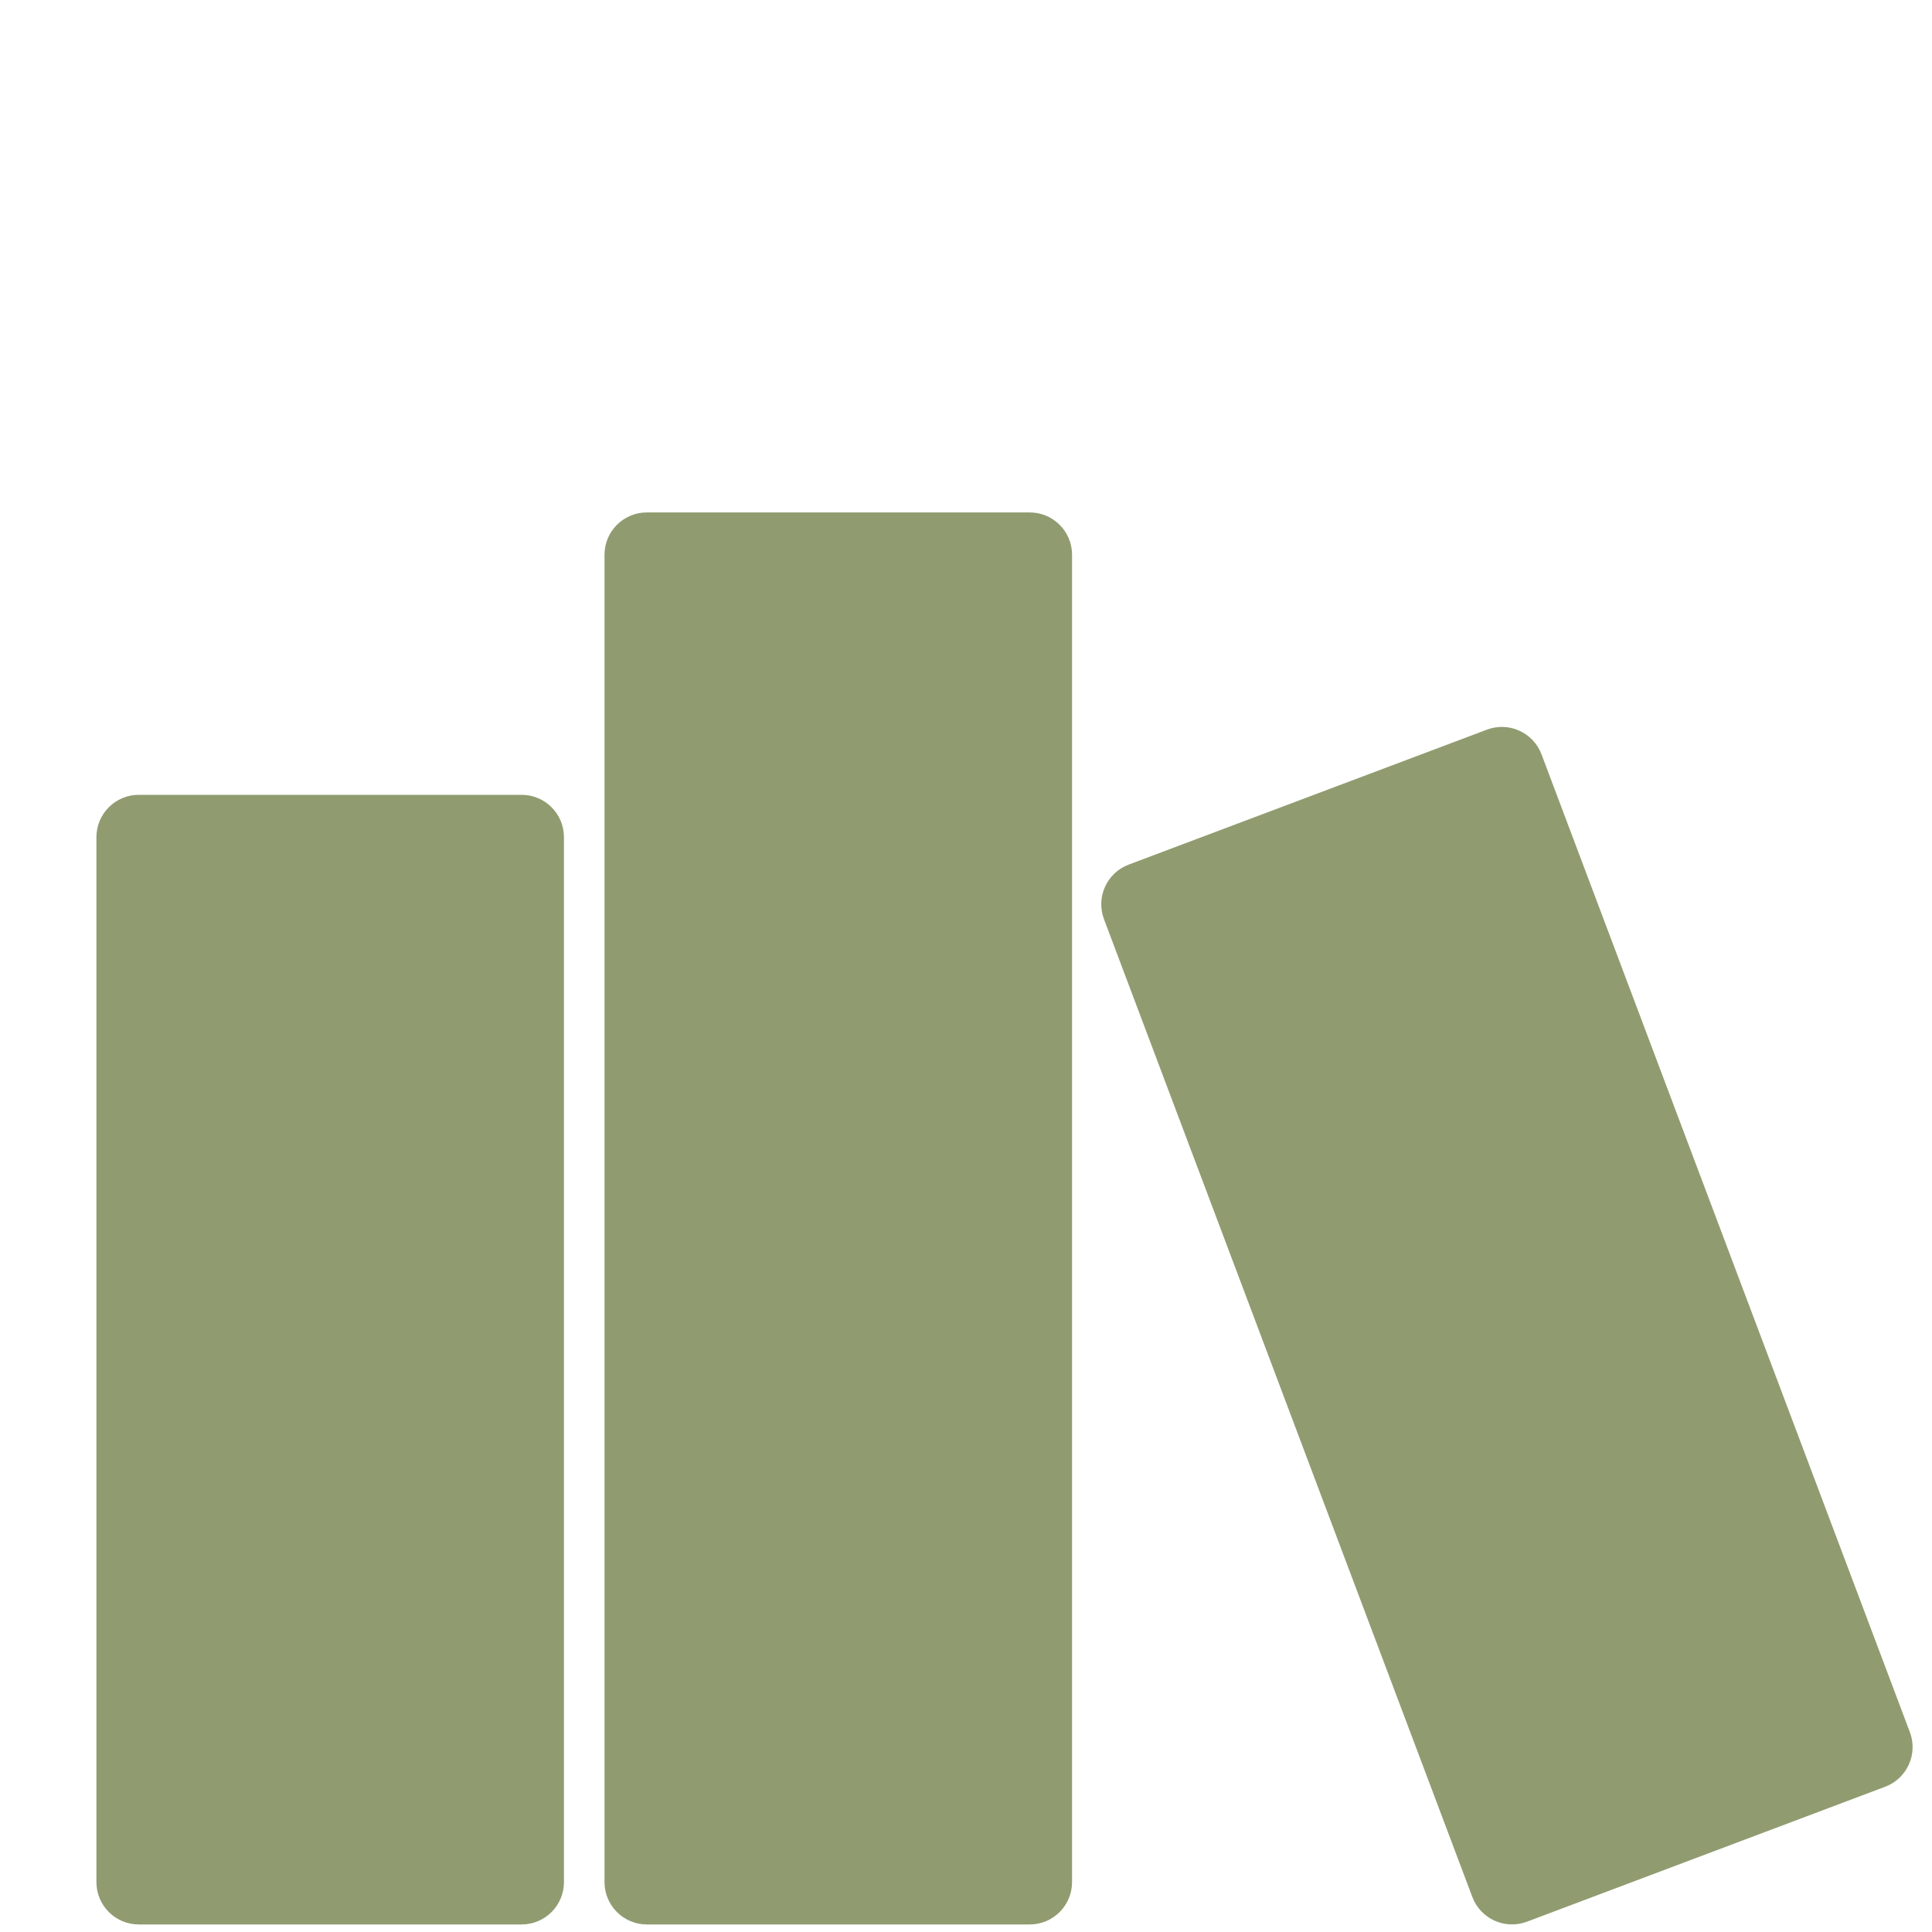
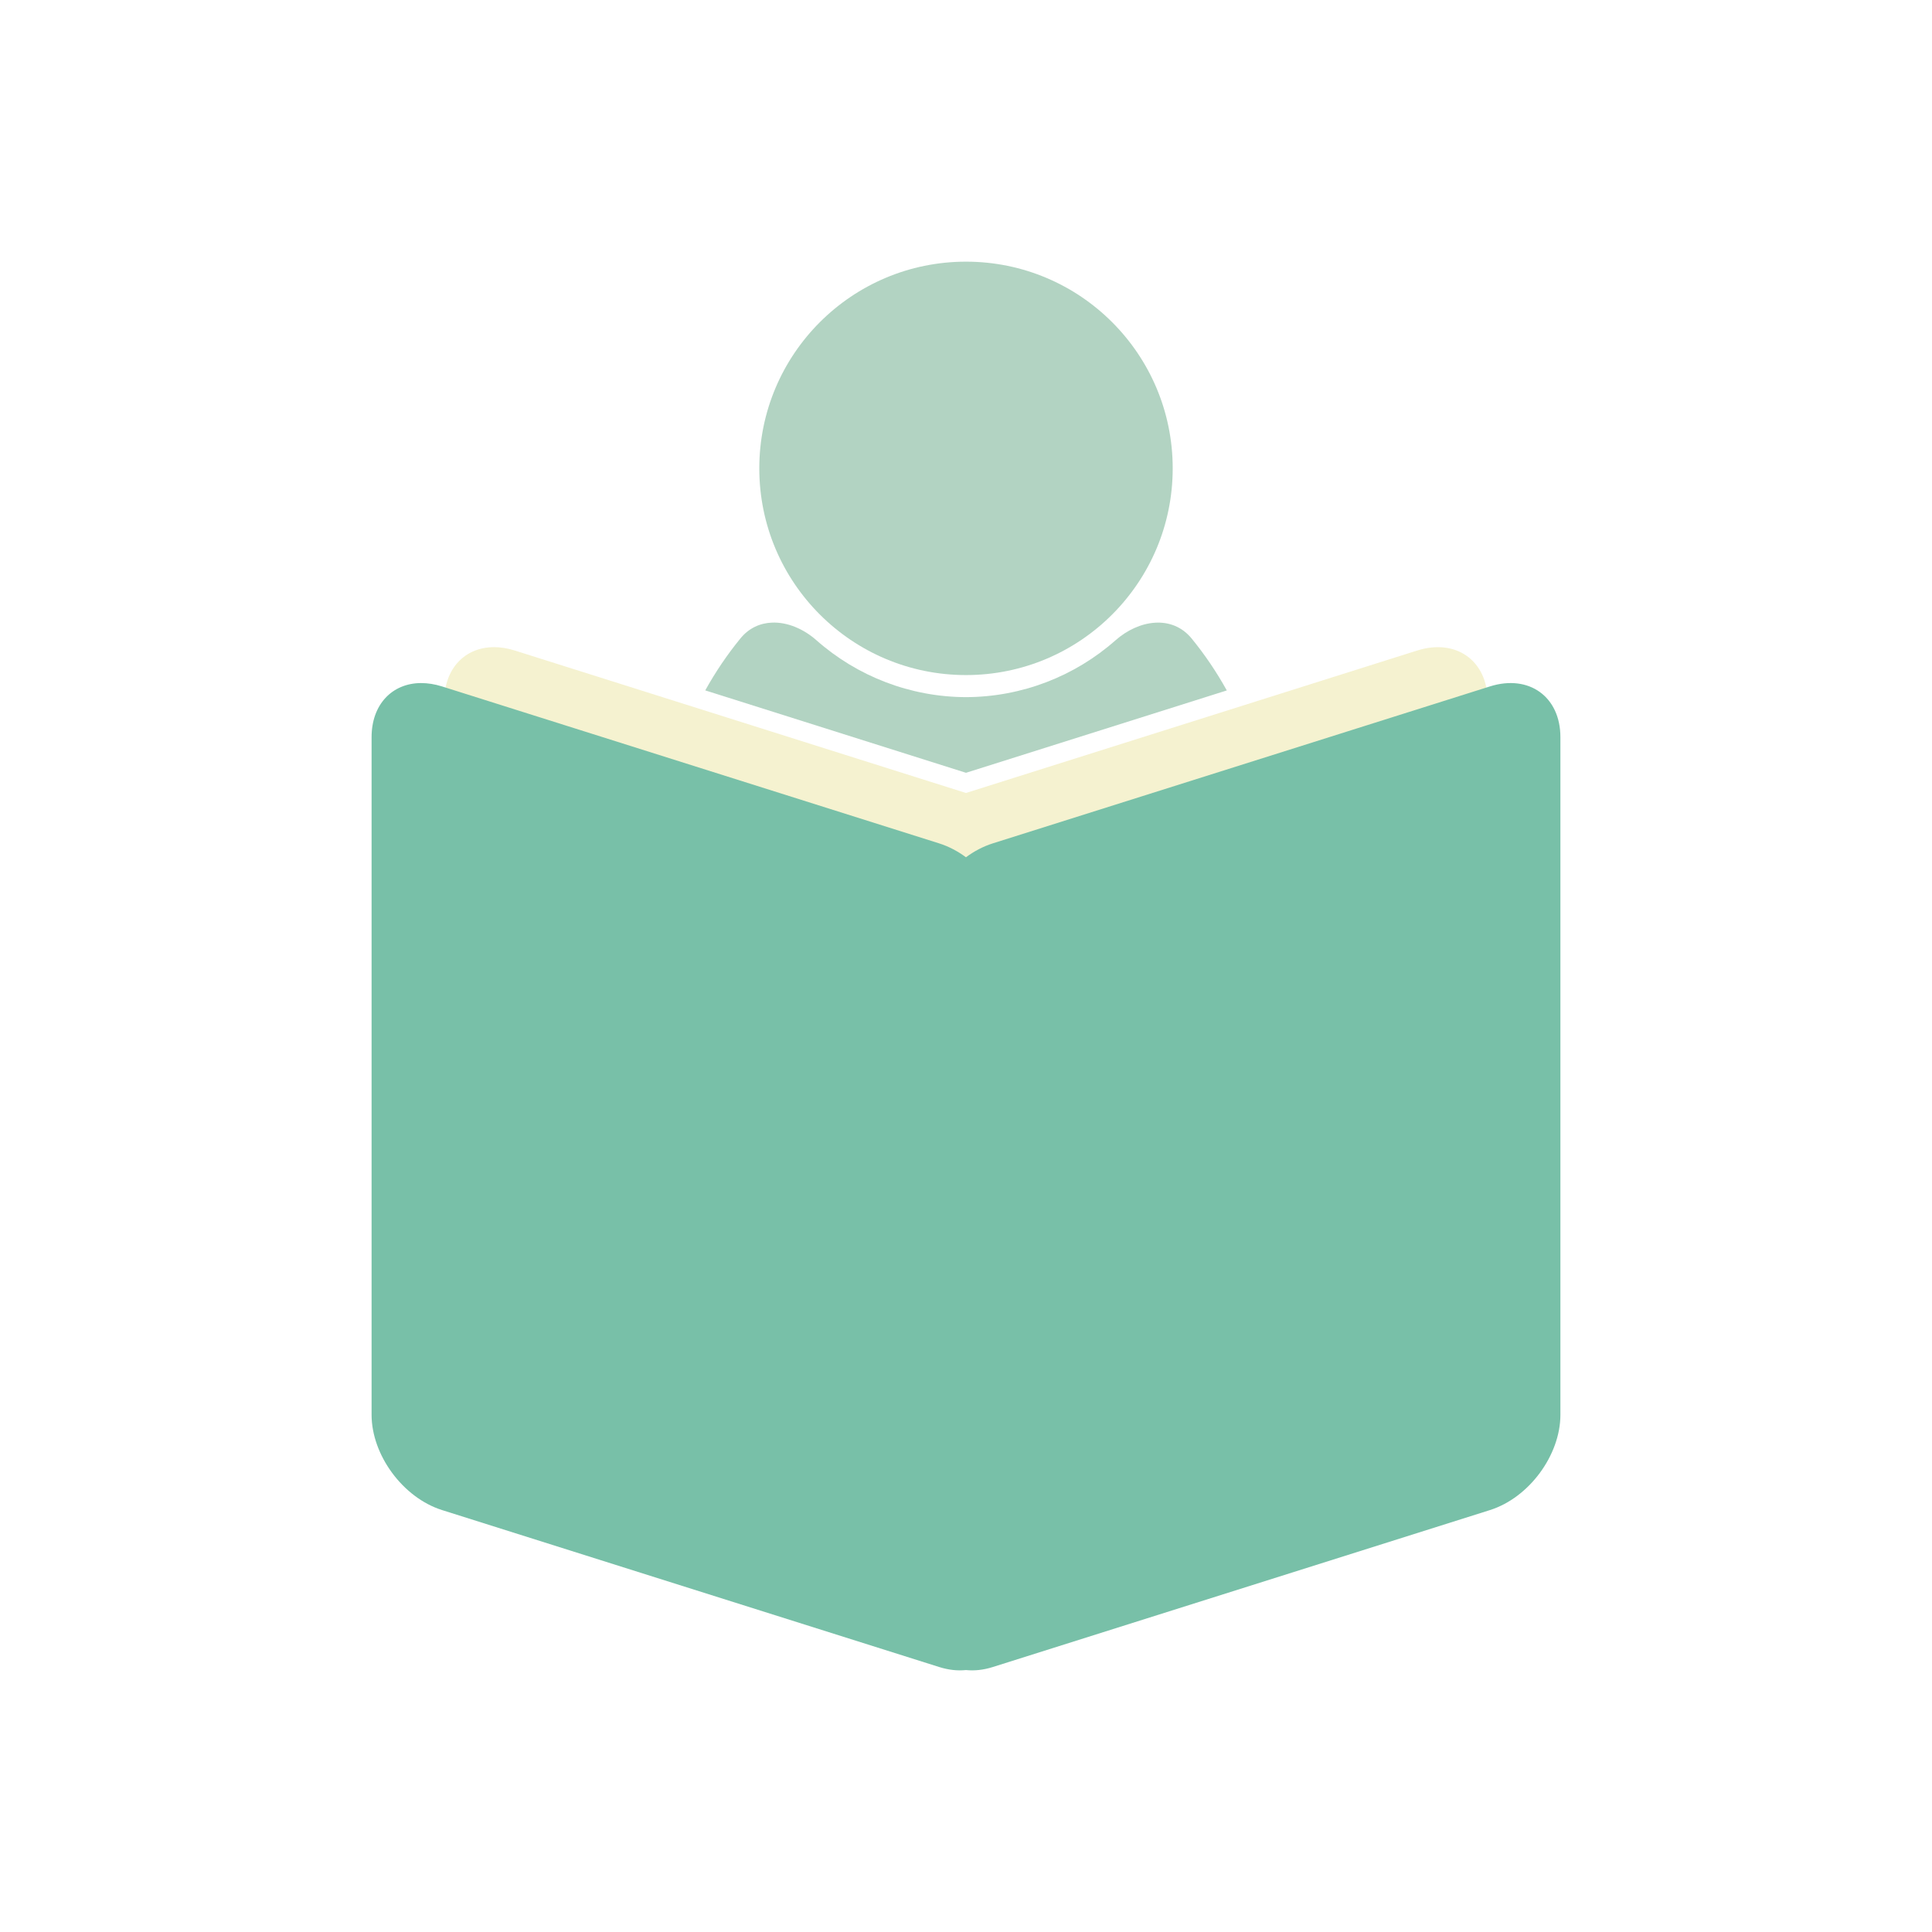
- <svg xmlns="http://www.w3.org/2000/svg" viewBox="0 0 512 512" version="1.1" id="svg1">
-   <defs id="defs1" />
-   <g id="layer1" transform="translate(2.233201,62.52964)">
-     <g id="g2" transform="matrix(1.437265,0,0,1.437265,-109.6538,447.456)" style="fill:#909c70;fill-opacity:1">
-       <rect style="fill:#909c70;fill-opacity:1;stroke:#282828;stroke-width:0;stroke-dasharray:none;stroke-opacity:1" id="rect1" width="86.21" height="208.286" x="92.516" y="-208.276" rx="7.811" ry="7.811" />
-       <rect style="fill:#909c70;fill-opacity:1;stroke:#282828;stroke-width:0;stroke-dasharray:none;stroke-opacity:1" id="rect1-7" width="86.21" height="260.358" x="186.202" y="-260.348" rx="7.811" ry="7.811" />
-       <rect style="fill:#909c70;fill-opacity:1;stroke:#282828;stroke-width:0;stroke-dasharray:none;stroke-opacity:1" id="rect1-5" width="86.21" height="208.286" x="325.772" y="-83.149" rx="7.811" ry="7.811" transform="rotate(-20.6426)" />
+ <svg xmlns="http://www.w3.org/2000/svg" width="48" height="48" viewBox="0 0 48 48" version="1.1" id="svg1">
+   <defs id="defs1">
+     </defs>
+   <g id="layer1">
+     <g id="layer2" style="display:none">
+       <path id="rect1" style="display:inline;fill:none;stroke:#000000;stroke-width:2.5;stroke-dasharray:none;stroke-opacity:1" d="M 16.152,9.27 A 9.204,9.204 0 0 0 9.644,11.965 l -0.02,0.02 a 9.204,9.204 0 0 0 10e-7,13.016 l 1.339,1.339 11.749,11.749 a 1.82,1.82 0 0 1 0.002,0.002 l 0.197,0.197 a 1.539,1.539 0 0 0 2.176,0 l 0.199,-0.199 11.749,-11.749 1.339,-1.339 a 9.204,9.204 0 0 0 10e-7,-13.016 l -0.02,-0.02 a 9.204,9.204 0 0 0 -13.016,2e-6 L 24,13.305 22.661,11.965 A 9.204,9.204 0 0 0 16.152,9.27 Z" />
+     </g>
+     <g id="layer3" style="display:none;fill:none" transform="matrix(0.7446811,0,0,0.7446811,6.127654,6.127655)">
+       <path id="path4" style="display:inline;fill:#000000;stroke:#000000;stroke-width:3.357;stroke-dasharray:none" d="M 22.617,3.838 C 11.508,3.838 2.503,12.843 2.503,23.952 2.503,35.005 11.419,44.063 22.45,44.154 l 0.081,0.003 c 0,0 23.778,0.039 23.069,-0.09 L 40.661,34.921 c -0.308,-0.57 -0.294,-1.487 -0.008,-2.067 1.362,-2.759 2.079,-5.804 2.079,-8.902 C 42.732,12.843 33.726,3.838 22.617,3.838 Z" />
+     </g>
+     <g id="layer4" style="display:inline">
+       <g id="g11" transform="translate(4.5246161e-8,-5.455419)">
+         <g id="g30" transform="matrix(1.281294,0,0,1.281294,-6.751056,-16.01302)">
+           <g id="g10" transform="matrix(0.7053445,0,0,0.6959742,5.840824,18.8646)" style="display:inline">
+             <path id="rect8" style="fill:#f5f2d0;fill-opacity:1;stroke-width:9.222" d="m -13.401,19.084 c 0.829,-0.249 1.429,0.156 1.429,1.072 v 18.877 c 0,1.127 -0.909,2.59 -2.036,3.277 l -9.661,5.888 v 0.016 c 0,1.127 -0.907,2.034 -2.034,2.034 l -1.327,7.8e-5 -1.327,0.809 c -1.127,0.687 -2.036,0.334 -2.036,-0.793 V 50.248 l -9.661,10e-4 c -1.127,0 -2.034,-0.909 -2.034,-2.036 V 29.335 c 0,-1.127 0.907,-2.034 2.034,-2.034 l 13.024,-6.25e-4 13.022,-7.938 c 0.211,-0.129 0.416,-0.221 0.607,-0.279 z" transform="matrix(-0.9524242,0.3047757,0,1,0,0)" />
+             <path id="rect7" style="fill:#78c0a8;fill-opacity:1;stroke-width:9.222" d="m -11.301,19.444 c 0.829,-0.249 1.427,0.157 1.427,1.073 v 18.877 c 0,1.127 -0.907,2.589 -2.034,3.276 l -14.349,8.746 c -0.274,0.167 -0.535,0.272 -0.773,0.32 -0.238,0.097 -0.499,0.152 -0.773,0.152 l -14.351,7.03e-4 c -1.127,0 -2.034,-0.909 -2.034,-2.036 V 30.975 c 0,-1.127 0.907,-2.034 2.034,-2.034 l 14.351,-7.03e-4 c 0.274,0 0.535,0.054 0.773,0.151 0.238,-0.242 0.499,-0.455 0.773,-0.622 l 14.349,-8.746 c 0.211,-0.129 0.416,-0.221 0.607,-0.279 z" transform="matrix(-0.9524242,0.3047757,0,1,0,0)" />
+           </g>
+           <path id="path28" style="fill:#b2d3c2;fill-opacity:1;stroke:none;stroke-width:1.43;stroke-dasharray:none;stroke-opacity:1" d="m 20.238,28.828 c -0.23,0.009 -0.447,0.104 -0.613,0.308 -0.255,0.312 -0.483,0.649 -0.681,1.006 L 24,31.74 29.057,30.143 C 28.859,29.786 28.631,29.449 28.376,29.137 27.995,28.671 27.349,28.773 26.899,29.171 26.108,29.87 25.08,30.27 24,30.273 22.92,30.27 21.892,29.87 21.101,29.171 20.848,28.947 20.533,28.816 20.238,28.828 Z" />
+           <circle style="fill:#b2d3c2;fill-opacity:1;stroke:none;stroke-width:3.067;stroke-dasharray:none;stroke-opacity:1" id="path29" cx="24" cy="25.837" r="4.008" />
+         </g>
+       </g>
+     </g>
+     <g id="layer5" style="display:inline">
+       <path id="path51" style="display:none;stroke-width:7.699" d="m 10.408,10.751 0.004,0.004 a 2.586,2.586 25.125 0 0 -0.239,3.12 l 2.248,3.478 a 12.744,12.744 0 0 0 -0.24,0.572 l -0.001,0.001 -4.084,0.877 A 2.586,2.586 0 0 0 6.911,19.407 2.586,2.586 0 0 0 6.059,21.176 h -0.006 l -0.001,0.156 0.001,2.283 -0.001,0.156 0.007,-0.001 a 2.586,2.586 0 0 0 2.036,2.375 l 4.013,0.862 a 12.744,12.744 0 0 0 0.001,0.001 12.744,12.744 0 0 0 0.271,0.668 l -2.269,3.509 a 2.586,2.586 0 0 0 0.239,3.12 l -0.004,0.004 0.11,0.11 1.614,1.614 0.109,0.109 0.004,-0.004 a 2.586,2.586 0 0 0 3.12,0.239 l 3.447,-2.229 a 12.744,12.744 0 0 0 0.664,0.28 12.744,12.744 0 0 0 0.001,0.001 l 0.877,4.087 a 2.586,2.586 25.125 0 0 2.374,2.037 l 0.001,0.007 h 0.155 l 2.283,-0.001 0.156,0.001 v -0.005 a 2.586,2.586 25.125 0 0 2.374,-2.037 l 0.863,-4.015 a 12.744,12.744 0 0 0 0.576,-0.231 l 3.541,2.29 a 2.586,2.586 0 0 0 3.118,-0.238 l 0.004,0.004 0.11,-0.11 1.614,-1.614 0.109,-0.109 -0.004,-0.004 a 2.586,2.586 0 0 0 0.239,-3.12 l -2.21,-3.417 0.001,-0.001 a 12.744,12.744 0 0 0 0.323,-0.757 l 4.087,-0.877 A 2.586,2.586 25.125 0 0 42.047,23.947 l 0.007,-0.001 v -0.155 l -0.001,-2.283 0.001,-0.156 h -0.005 A 2.586,2.586 25.125 0 0 40.011,18.978 l -4.013,-0.862 -0.001,-0.001 a 12.744,12.744 0 0 0 -0.271,-0.668 l 2.269,-3.509 A 2.586,2.586 25.125 0 0 37.755,10.817 l 0.004,-0.004 -0.11,-0.11 -1.614,-1.614 -0.109,-0.109 -0.004,0.004 A 2.586,2.586 25.125 0 0 32.802,8.744 L 29.354,10.973 a 12.744,12.744 0 0 0 -0.664,-0.28 12.744,12.744 0 0 0 -0.001,-0.001 L 27.812,6.605 A 2.586,2.586 0 0 0 25.438,4.568 v -0.006 l -0.156,-0.001 -2.283,0.001 -0.156,-0.001 0.001,0.007 a 2.586,2.586 0 0 0 -1.772,0.852 2.586,2.586 0 0 0 -0.604,1.184 l -0.862,4.013 a 12.744,12.744 0 0 0 -0.764,0.314 L 15.366,8.682 a 2.586,2.586 25.125 0 0 -3.12,0.239 l -0.004,-0.004 -0.109,0.109 -1.616,1.616 z m 8.735,6.901 a 6.944,6.944 0 0 1 9.819,0 6.944,6.944 0 0 1 0,9.819 6.944,6.944 0 0 1 -9.819,0 6.944,6.944 0 0 1 0,-9.819 z" transform="rotate(45,22.28996,23.21743)" />
+     </g>
+     <g id="layer6" style="display:none">
+       <g id="path117" style="display:none;opacity:1;fill:#000000;stroke-width:2.5;stroke-dasharray:none">
+         <g id="path129" style="display:inline;opacity:1;fill:#000000;stroke-width:1.039;stroke-dasharray:none" transform="matrix(2.405832,0,0,2.405832,-29.9819,-38.68353)">
+           <g id="path135" style="display:inline;opacity:1;fill:#000000;stroke-width:0.933;stroke-dasharray:none" transform="matrix(1.11396,0,0,1.11396,-0.8340136,-3.957154)">
+             <path style="baseline-shift:baseline;display:inline;overflow:visible;fill:#000000;stroke:#000000;stroke-width:0.933;stroke-linecap:round;stroke-miterlimit:12;stroke-dasharray:none;stroke-opacity:1;enable-background:accumulate;stop-color:#000000;stop-opacity:1" d="m 21.766,21.431 c -0.538,-0.042 -0.994,0.527 -0.996,1.246 l -0.003,0.956 c -4.74e-4,0.159 -0.131,0.285 -0.289,0.306 -0.167,0.022 -0.101,0.06 -0.528,0.125 -1.107,0.169 -2.27,0.58 -3.25,1.507 -1.556,1.472 -1.365,2.744 -1.471,4.987 -0.048,0.998 0.723,1.845 1.721,1.893 0.999,0.048 1.846,-0.724 1.893,-1.723 0.039,-0.836 0.015,-1.327 -0.004,-1.646 -0.034,-0.556 0.683,-1.236 1.247,-1.366 0.129,-0.03 0.267,-0.056 0.411,-0.078 0.041,-0.006 0.069,-0.012 0.088,-0.018 0.099,-0.029 0.171,0.053 0.17,0.213 l -0.003,0.92 c -0.003,0.93 0.729,1.538 1.355,1.124 l 4.028,-3.236 c 0.561,-0.372 0.564,-1.437 0.005,-1.812 L 22.132,21.563 C 22.018,21.486 21.893,21.442 21.766,21.431 Z" id="path1" />
+           </g>
+           <g id="g133" style="fill:#000000;stroke-width:1.039;stroke-dasharray:none" />
+         </g>
+       </g>
+       <path id="path5" style="display:inline;fill:#000000;stroke:#000000;stroke-width:2.5;stroke-dasharray:none" d="m 23,9.029 a 1.868,1.868 0 0 0 -1.812,1.422 l -1.033,4.201 a 10.317,10.317 0 0 0 -0.045,0.018 l -3.699,-2.24 a 1.868,1.868 0 0 0 -2.289,0.279 l -0.215,0.213 -0.984,0.984 -0.215,0.215 a 1.868,1.868 0 0 0 -0.275,2.287 l 2.164,3.576 a 10.317,10.317 0 0 0 -0.09,0.207 L 10.451,21.188 a 1.868,1.868 0 0 0 -1.422,1.814 v 0.303 1.391 0.303 A 1.868,1.868 0 0 0 10.451,26.812 l 3.855,0.947 a 10.317,10.317 0 0 0 0.174,0.445 l -2.049,3.387 a 1.868,1.868 0 0 0 0.275,2.287 l 0.215,0.215 0.984,0.984 0.215,0.213 a 1.868,1.868 0 0 0 2.289,0.279 l 3.266,-1.979 a 10.317,10.317 0 0 0 0.602,0.256 L 21.188,37.549 A 1.868,1.868 0 0 0 23,38.971 H 23.303 24.697 25 a 1.868,1.868 0 0 0 1.812,-1.422 l 0.91,-3.701 a 10.317,10.317 0 0 0 0.602,-0.256 h 0.002 l 3.264,1.979 a 1.868,1.868 0 0 0 2.289,-0.279 l 0.215,-0.213 0.984,-0.984 0.215,-0.215 a 1.868,1.868 0 0 0 0.275,-2.287 l -2.049,-3.387 a 10.317,10.317 0 0 0 0.174,-0.445 L 37.549,26.812 a 1.868,1.868 0 0 0 1.422,-1.814 V 24.695 23.305 23.002 A 1.868,1.868 0 0 0 37.549,21.188 l -4.055,-0.998 a 10.317,10.317 0 0 0 -0.09,-0.205 l 2.164,-3.576 a 1.868,1.868 0 0 0 -0.275,-2.287 L 35.078,13.906 34.094,12.922 33.879,12.709 a 1.868,1.868 0 0 0 -2.289,-0.279 l -3.699,2.24 a 10.317,10.317 0 0 0 -0.045,-0.018 L 26.812,10.451 A 1.868,1.868 0 0 0 25,9.029 H 24.697 23.303 Z M 24,20.273 A 3.727,3.727 0 0 1 27.727,24 3.727,3.727 0 0 1 24,27.727 3.727,3.727 0 0 1 20.273,24 3.727,3.727 0 0 1 24,20.273 Z" />
+       <circle style="fill:none;stroke:#000000;stroke-width:2.5;stroke-dasharray:none;stroke-opacity:1" id="path27" cx="24" cy="24" r="3.727" />
    </g>
  </g>
</svg>
